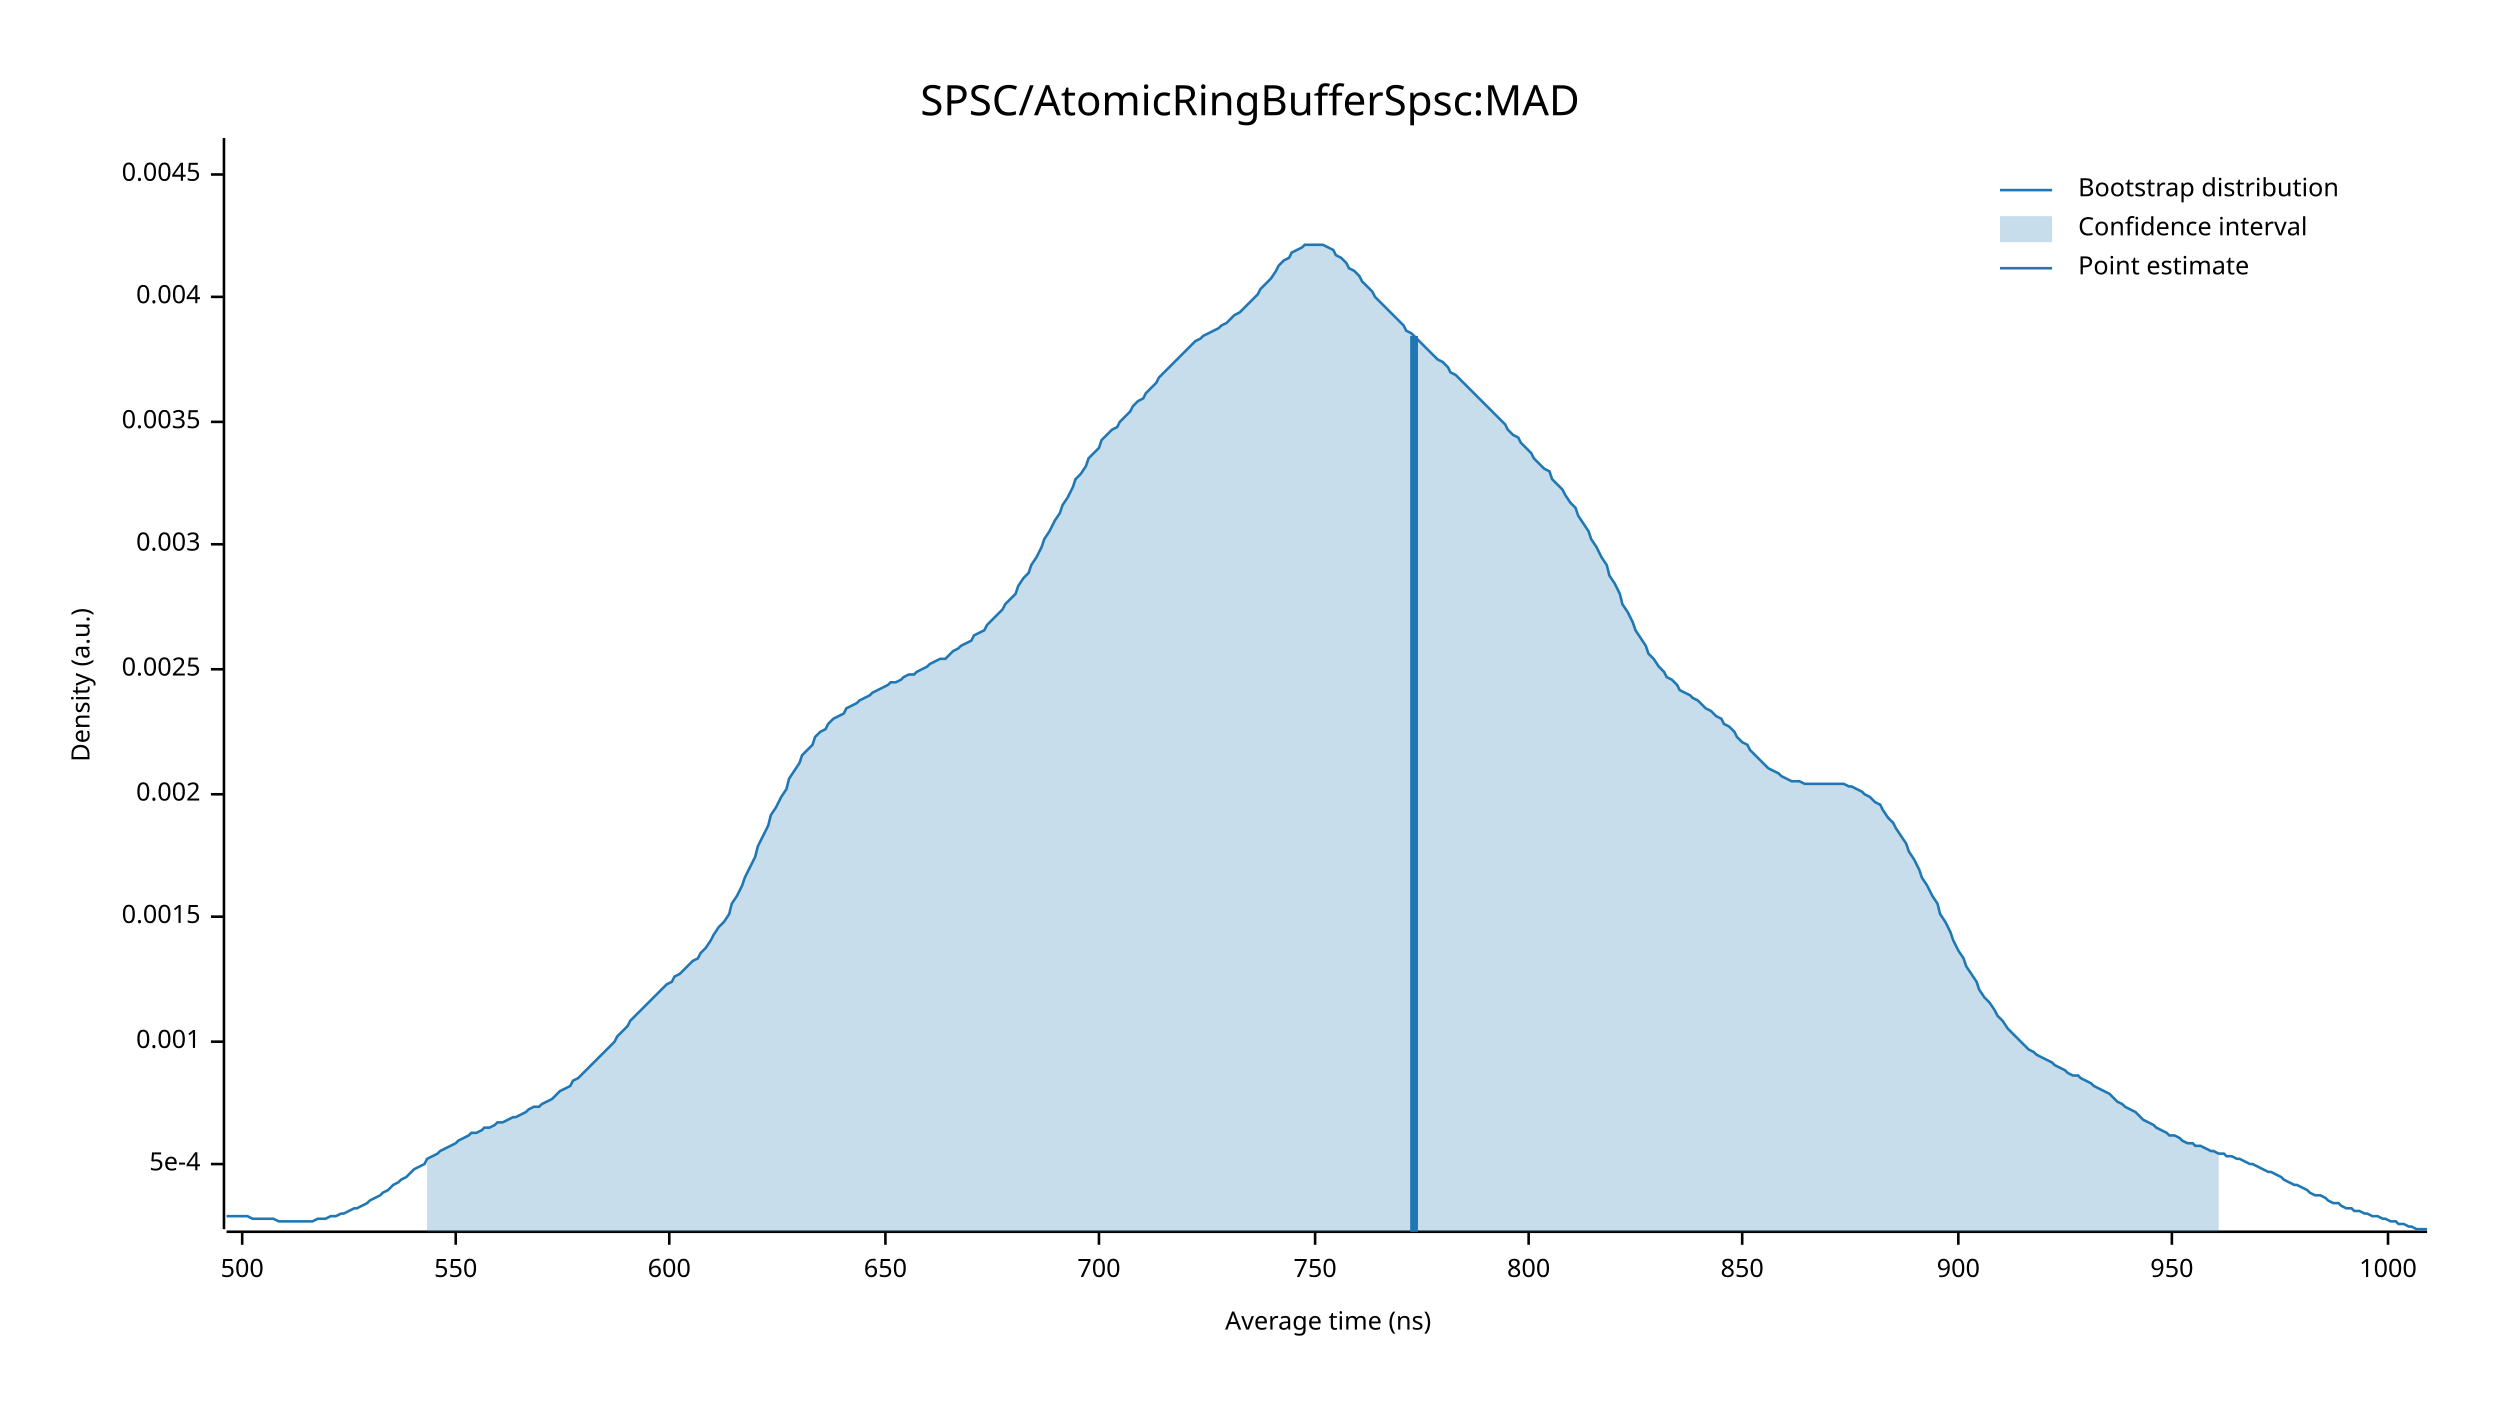
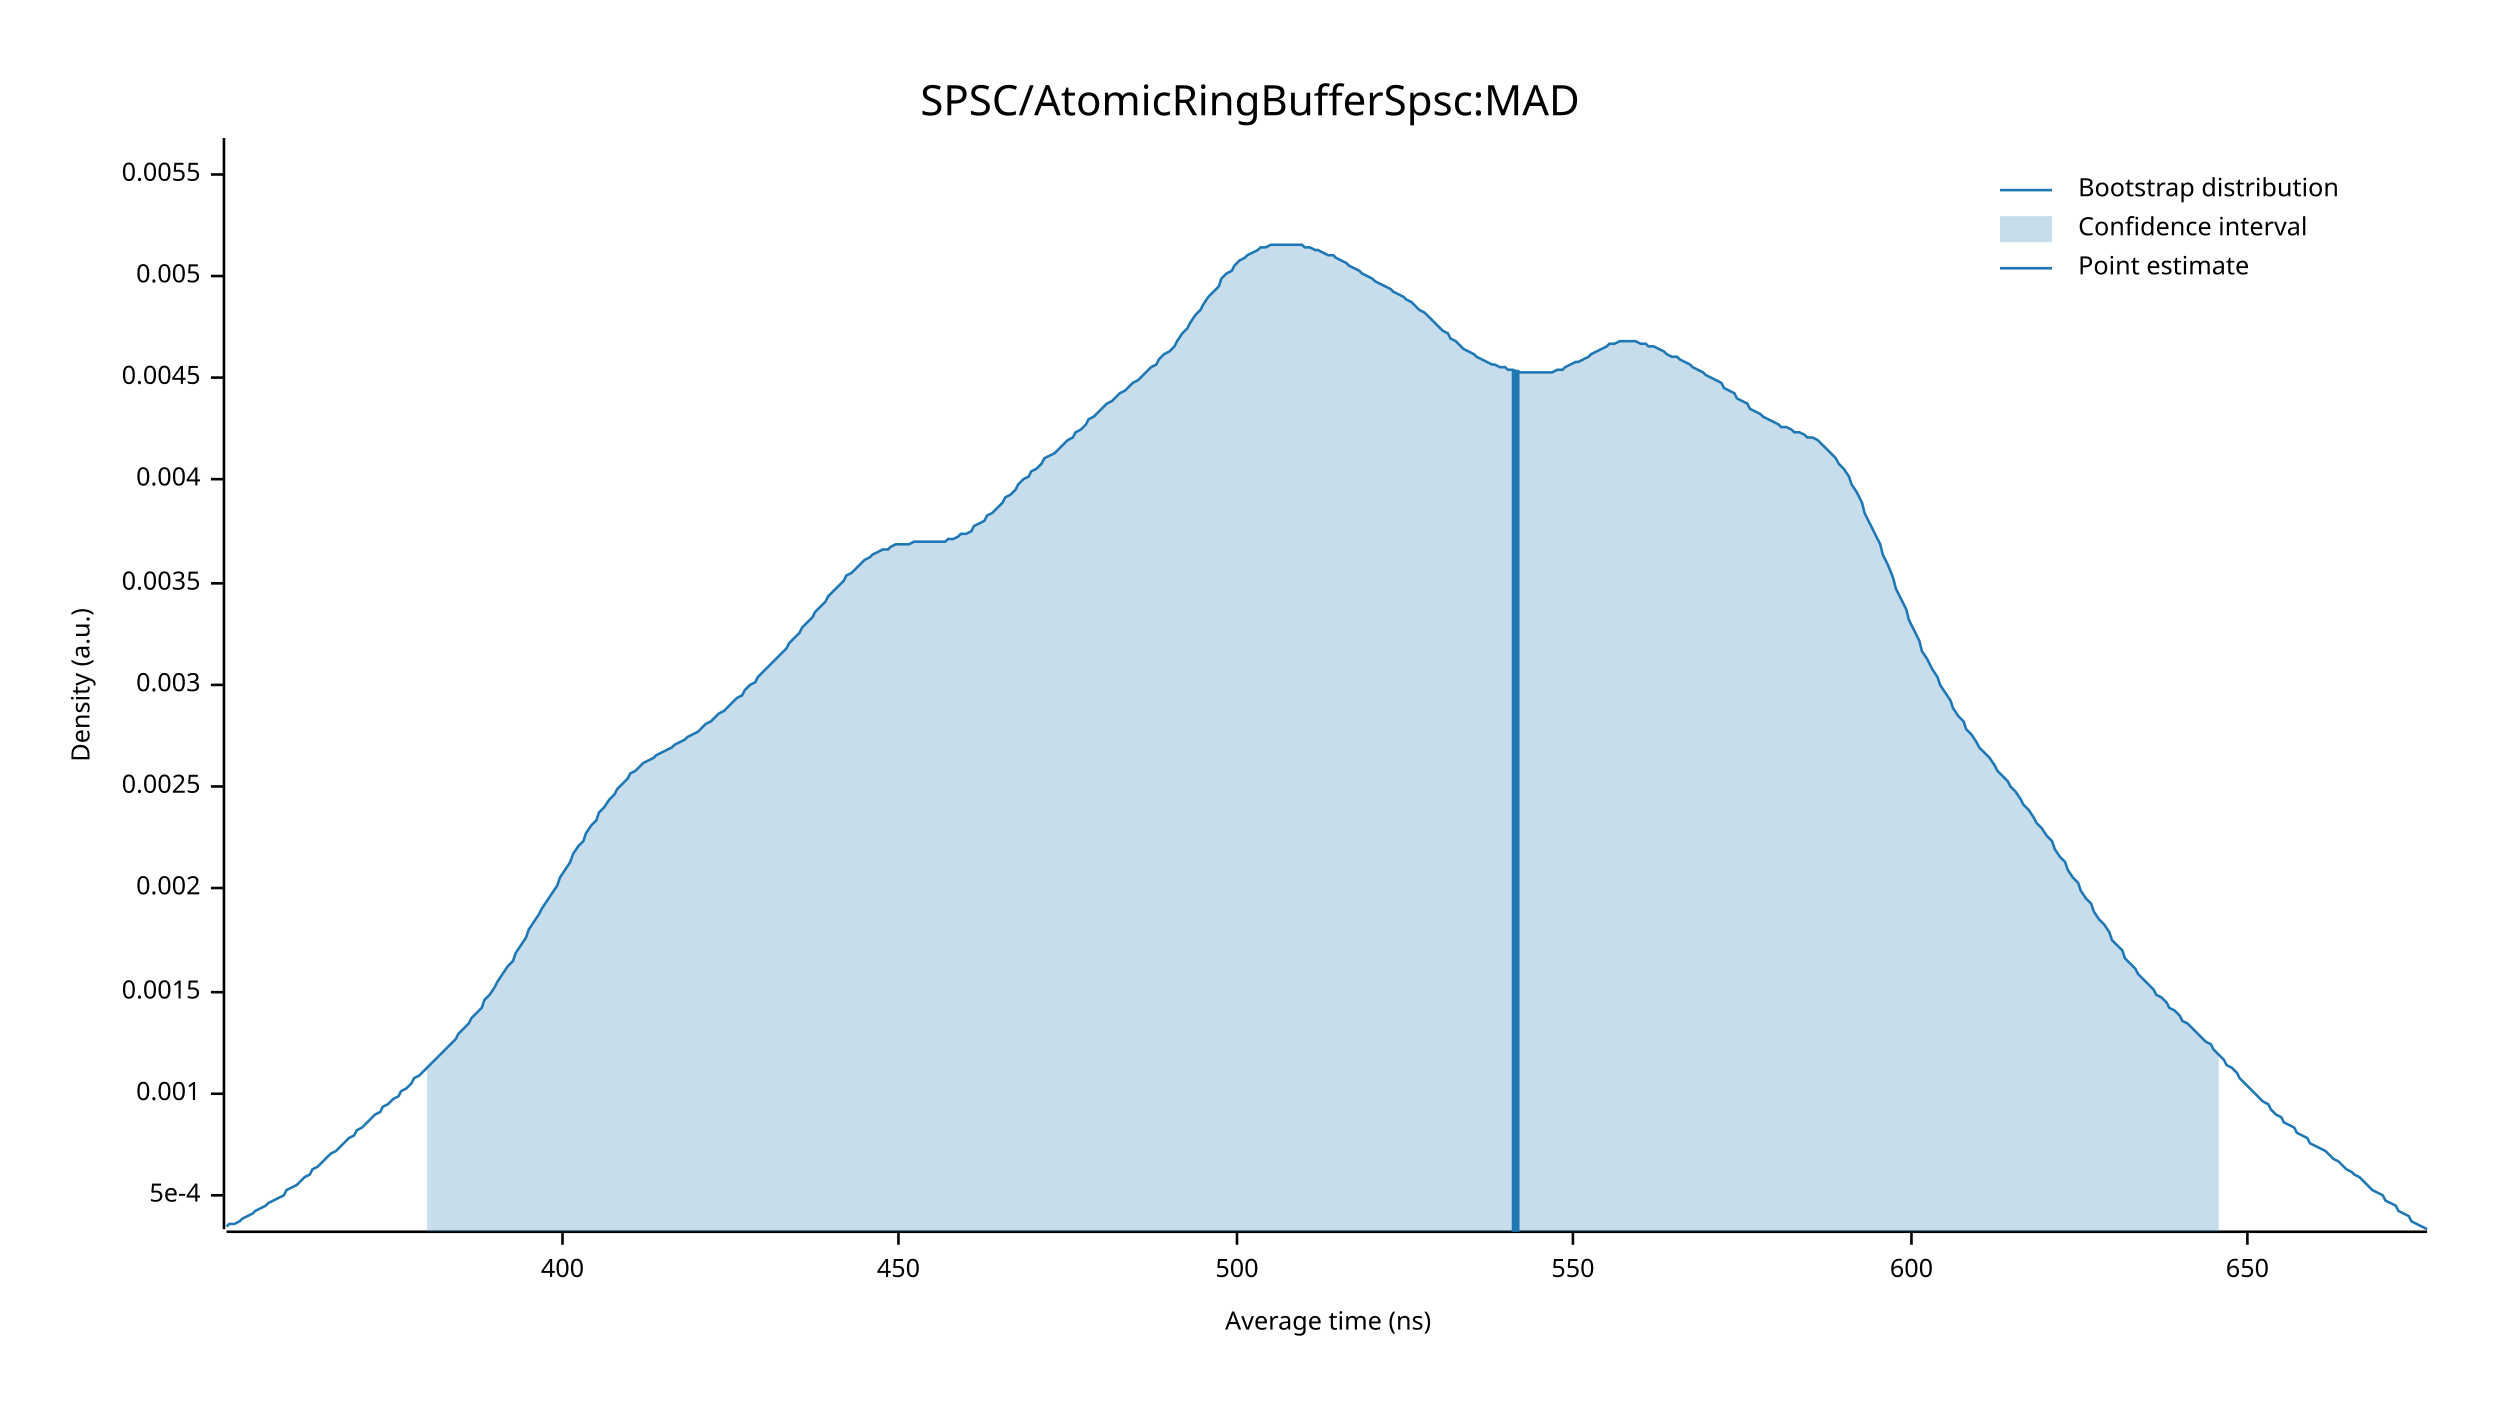
<svg xmlns="http://www.w3.org/2000/svg" width="960" height="540" viewBox="0 0 960 540">
  <text x="480" y="32" dy="0.76em" text-anchor="middle" font-family="sans-serif" font-size="16.129" opacity="1" fill="#000000">
SPSC/AtomicRingBufferSpsc:MAD
</text>
  <text x="27" y="263" dy="0.76em" text-anchor="middle" font-family="sans-serif" font-size="9.677" opacity="1" fill="#000000" transform="rotate(270, 27, 263)">
Density (a.u.)
</text>
  <text x="510" y="513" dy="-0.5ex" text-anchor="middle" font-family="sans-serif" font-size="9.677" opacity="1" fill="#000000">
Average time (ns)
</text>
  <polyline fill="none" opacity="1" stroke="#000000" stroke-width="1" points="86,53 86,472 " />
-   <text x="77" y="447" dy="0.5ex" text-anchor="end" font-family="sans-serif" font-size="9.677" opacity="1" fill="#000000">
+   <text x="77" y="459" dy="0.5ex" text-anchor="end" font-family="sans-serif" font-size="9.677" opacity="1" fill="#000000">
5e-4
</text>
-   <polyline fill="none" opacity="1" stroke="#000000" stroke-width="1" points="81,447 86,447 " />
-   <text x="77" y="400" dy="0.5ex" text-anchor="end" font-family="sans-serif" font-size="9.677" opacity="1" fill="#000000">
+   <polyline fill="none" opacity="1" stroke="#000000" stroke-width="1" points="81,459 86,459 " />
+   <text x="77" y="420" dy="0.5ex" text-anchor="end" font-family="sans-serif" font-size="9.677" opacity="1" fill="#000000">
0.001
</text>
-   <polyline fill="none" opacity="1" stroke="#000000" stroke-width="1" points="81,400 86,400 " />
-   <text x="77" y="352" dy="0.5ex" text-anchor="end" font-family="sans-serif" font-size="9.677" opacity="1" fill="#000000">
+   <polyline fill="none" opacity="1" stroke="#000000" stroke-width="1" points="81,420 86,420 " />
+   <text x="77" y="381" dy="0.5ex" text-anchor="end" font-family="sans-serif" font-size="9.677" opacity="1" fill="#000000">
0.0015
</text>
-   <polyline fill="none" opacity="1" stroke="#000000" stroke-width="1" points="81,352 86,352 " />
-   <text x="77" y="305" dy="0.5ex" text-anchor="end" font-family="sans-serif" font-size="9.677" opacity="1" fill="#000000">
+   <polyline fill="none" opacity="1" stroke="#000000" stroke-width="1" points="81,381 86,381 " />
+   <text x="77" y="341" dy="0.5ex" text-anchor="end" font-family="sans-serif" font-size="9.677" opacity="1" fill="#000000">
0.002
</text>
-   <polyline fill="none" opacity="1" stroke="#000000" stroke-width="1" points="81,305 86,305 " />
-   <text x="77" y="257" dy="0.5ex" text-anchor="end" font-family="sans-serif" font-size="9.677" opacity="1" fill="#000000">
+   <polyline fill="none" opacity="1" stroke="#000000" stroke-width="1" points="81,341 86,341 " />
+   <text x="77" y="302" dy="0.5ex" text-anchor="end" font-family="sans-serif" font-size="9.677" opacity="1" fill="#000000">
0.0025
</text>
-   <polyline fill="none" opacity="1" stroke="#000000" stroke-width="1" points="81,257 86,257 " />
-   <text x="77" y="209" dy="0.5ex" text-anchor="end" font-family="sans-serif" font-size="9.677" opacity="1" fill="#000000">
+   <polyline fill="none" opacity="1" stroke="#000000" stroke-width="1" points="81,302 86,302 " />
+   <text x="77" y="263" dy="0.5ex" text-anchor="end" font-family="sans-serif" font-size="9.677" opacity="1" fill="#000000">
0.003
</text>
-   <polyline fill="none" opacity="1" stroke="#000000" stroke-width="1" points="81,209 86,209 " />
-   <text x="77" y="162" dy="0.5ex" text-anchor="end" font-family="sans-serif" font-size="9.677" opacity="1" fill="#000000">
+   <polyline fill="none" opacity="1" stroke="#000000" stroke-width="1" points="81,263 86,263 " />
+   <text x="77" y="224" dy="0.5ex" text-anchor="end" font-family="sans-serif" font-size="9.677" opacity="1" fill="#000000">
0.0035
</text>
-   <polyline fill="none" opacity="1" stroke="#000000" stroke-width="1" points="81,162 86,162 " />
-   <text x="77" y="114" dy="0.5ex" text-anchor="end" font-family="sans-serif" font-size="9.677" opacity="1" fill="#000000">
+   <polyline fill="none" opacity="1" stroke="#000000" stroke-width="1" points="81,224 86,224 " />
+   <text x="77" y="184" dy="0.5ex" text-anchor="end" font-family="sans-serif" font-size="9.677" opacity="1" fill="#000000">
0.004
</text>
-   <polyline fill="none" opacity="1" stroke="#000000" stroke-width="1" points="81,114 86,114 " />
+   <polyline fill="none" opacity="1" stroke="#000000" stroke-width="1" points="81,184 86,184 " />
+   <text x="77" y="145" dy="0.5ex" text-anchor="end" font-family="sans-serif" font-size="9.677" opacity="1" fill="#000000">
+ 0.0045
+ </text>
+   <polyline fill="none" opacity="1" stroke="#000000" stroke-width="1" points="81,145 86,145 " />
+   <text x="77" y="106" dy="0.5ex" text-anchor="end" font-family="sans-serif" font-size="9.677" opacity="1" fill="#000000">
+ 0.005
+ </text>
+   <polyline fill="none" opacity="1" stroke="#000000" stroke-width="1" points="81,106 86,106 " />
  <text x="77" y="67" dy="0.5ex" text-anchor="end" font-family="sans-serif" font-size="9.677" opacity="1" fill="#000000">
- 0.0045
+ 0.0055
</text>
  <polyline fill="none" opacity="1" stroke="#000000" stroke-width="1" points="81,67 86,67 " />
  <polyline fill="none" opacity="1" stroke="#000000" stroke-width="1" points="87,473 932,473 " />
-   <text x="93" y="483" dy="0.76em" text-anchor="middle" font-family="sans-serif" font-size="9.677" opacity="1" fill="#000000">
+   <text x="216" y="483" dy="0.76em" text-anchor="middle" font-family="sans-serif" font-size="9.677" opacity="1" fill="#000000">
+ 400
+ </text>
+   <polyline fill="none" opacity="1" stroke="#000000" stroke-width="1" points="216,473 216,478 " />
+   <text x="345" y="483" dy="0.76em" text-anchor="middle" font-family="sans-serif" font-size="9.677" opacity="1" fill="#000000">
+ 450
+ </text>
+   <polyline fill="none" opacity="1" stroke="#000000" stroke-width="1" points="345,473 345,478 " />
+   <text x="475" y="483" dy="0.76em" text-anchor="middle" font-family="sans-serif" font-size="9.677" opacity="1" fill="#000000">
500
</text>
-   <polyline fill="none" opacity="1" stroke="#000000" stroke-width="1" points="93,473 93,478 " />
-   <text x="175" y="483" dy="0.76em" text-anchor="middle" font-family="sans-serif" font-size="9.677" opacity="1" fill="#000000">
+   <polyline fill="none" opacity="1" stroke="#000000" stroke-width="1" points="475,473 475,478 " />
+   <text x="604" y="483" dy="0.76em" text-anchor="middle" font-family="sans-serif" font-size="9.677" opacity="1" fill="#000000">
550
</text>
-   <polyline fill="none" opacity="1" stroke="#000000" stroke-width="1" points="175,473 175,478 " />
-   <text x="257" y="483" dy="0.76em" text-anchor="middle" font-family="sans-serif" font-size="9.677" opacity="1" fill="#000000">
+   <polyline fill="none" opacity="1" stroke="#000000" stroke-width="1" points="604,473 604,478 " />
+   <text x="734" y="483" dy="0.76em" text-anchor="middle" font-family="sans-serif" font-size="9.677" opacity="1" fill="#000000">
600
</text>
-   <polyline fill="none" opacity="1" stroke="#000000" stroke-width="1" points="257,473 257,478 " />
-   <text x="340" y="483" dy="0.76em" text-anchor="middle" font-family="sans-serif" font-size="9.677" opacity="1" fill="#000000">
+   <polyline fill="none" opacity="1" stroke="#000000" stroke-width="1" points="734,473 734,478 " />
+   <text x="863" y="483" dy="0.76em" text-anchor="middle" font-family="sans-serif" font-size="9.677" opacity="1" fill="#000000">
650
</text>
-   <polyline fill="none" opacity="1" stroke="#000000" stroke-width="1" points="340,473 340,478 " />
-   <text x="422" y="483" dy="0.76em" text-anchor="middle" font-family="sans-serif" font-size="9.677" opacity="1" fill="#000000">
- 700
- </text>
-   <polyline fill="none" opacity="1" stroke="#000000" stroke-width="1" points="422,473 422,478 " />
-   <text x="505" y="483" dy="0.76em" text-anchor="middle" font-family="sans-serif" font-size="9.677" opacity="1" fill="#000000">
- 750
- </text>
-   <polyline fill="none" opacity="1" stroke="#000000" stroke-width="1" points="505,473 505,478 " />
-   <text x="587" y="483" dy="0.76em" text-anchor="middle" font-family="sans-serif" font-size="9.677" opacity="1" fill="#000000">
- 800
- </text>
-   <polyline fill="none" opacity="1" stroke="#000000" stroke-width="1" points="587,473 587,478 " />
-   <text x="669" y="483" dy="0.76em" text-anchor="middle" font-family="sans-serif" font-size="9.677" opacity="1" fill="#000000">
- 850
- </text>
-   <polyline fill="none" opacity="1" stroke="#000000" stroke-width="1" points="669,473 669,478 " />
-   <text x="752" y="483" dy="0.76em" text-anchor="middle" font-family="sans-serif" font-size="9.677" opacity="1" fill="#000000">
- 900
- </text>
-   <polyline fill="none" opacity="1" stroke="#000000" stroke-width="1" points="752,473 752,478 " />
-   <text x="834" y="483" dy="0.76em" text-anchor="middle" font-family="sans-serif" font-size="9.677" opacity="1" fill="#000000">
- 950
- </text>
-   <polyline fill="none" opacity="1" stroke="#000000" stroke-width="1" points="834,473 834,478 " />
-   <text x="917" y="483" dy="0.76em" text-anchor="middle" font-family="sans-serif" font-size="9.677" opacity="1" fill="#000000">
- 1000
- </text>
-   <polyline fill="none" opacity="1" stroke="#000000" stroke-width="1" points="917,473 917,478 " />
-   <polyline fill="none" opacity="1" stroke="#1F78B4" stroke-width="1" points="87,467 88,467 90,467 92,467 93,467 95,467 97,468 98,468 100,468 102,468 103,468 105,468 107,469 109,469 110,469 112,469 114,469 115,469 117,469 119,469 120,469 122,468 124,468 125,468 127,467 129,467 131,466 132,466 134,465 136,464 137,464 139,463 141,462 142,461 144,460 146,459 147,458 149,457 151,455 153,454 154,453 156,452 158,450 159,449 161,448 163,447 164,445 166,444 168,443 169,442 171,441 173,440 175,439 176,438 178,437 180,436 181,435 183,435 185,434 186,433 188,433 190,432 191,431 193,431 195,430 197,429 198,429 200,428 202,427 203,426 205,425 207,425 208,424 210,423 212,422 214,420 215,419 217,418 219,417 220,415 222,414 224,412 225,411 227,409 229,407 230,406 232,404 234,402 236,400 237,398 239,396 241,394 242,392 244,390 246,388 247,387 249,385 251,383 252,382 254,380 256,378 258,377 259,375 261,374 263,372 264,371 266,369 268,368 269,366 271,364 273,361 274,359 276,356 278,354 280,351 281,347 283,344 285,340 286,337 288,333 290,329 291,325 293,321 295,317 296,313 298,310 300,306 302,303 303,299 305,296 307,293 308,290 310,288 312,286 313,283 315,281 317,280 318,278 320,276 322,275 324,274 325,272 327,271 329,270 330,269 332,268 334,267 335,266 337,265 339,264 341,263 342,262 344,262 346,261 347,260 349,259 351,259 352,258 354,257 356,256 357,255 359,254 361,253 363,253 364,252 366,250 368,249 369,248 371,247 373,246 374,244 376,243 378,242 379,240 381,238 383,236 385,234 386,232 388,230 390,228 391,225 393,222 395,220 396,217 398,214 400,210 401,207 403,204 405,200 407,197 408,194 410,191 412,187 413,184 415,182 417,179 418,176 420,174 422,172 423,169 425,167 427,165 429,164 430,162 432,160 434,158 435,156 437,154 439,153 440,151 442,149 444,147 445,145 447,143 449,141 451,139 452,138 454,136 456,134 457,133 459,131 461,130 462,129 464,128 466,127 468,126 469,125 471,124 473,122 474,121 476,120 478,118 479,117 481,115 483,113 484,111 486,109 488,107 490,104 491,102 493,100 495,99 496,97 498,96 500,95 501,94 503,94 505,94 506,94 508,94 510,95 512,96 513,98 515,99 517,101 518,103 520,104 522,106 523,108 525,110 527,112 528,114 530,116 532,118 534,120 535,121 537,123 539,125 540,127 542,128 544,130 545,131 547,133 549,135 550,136 552,138 554,139 556,141 557,143 559,144 561,146 562,147 564,149 566,151 567,152 569,154 571,156 573,158 574,159 576,161 578,163 579,165 581,167 583,168 584,170 586,172 588,174 589,176 591,178 593,180 595,181 596,184 598,186 600,188 601,190 603,193 605,195 606,198 608,201 610,204 611,207 613,210 615,214 617,217 618,221 620,224 622,228 623,232 625,235 627,239 628,242 630,245 632,248 633,251 635,253 637,256 639,258 640,260 642,261 644,263 645,265 647,266 649,267 650,268 652,269 654,271 655,272 657,273 659,275 661,276 662,278 664,279 666,281 667,283 669,285 671,286 672,288 674,290 676,292 677,293 679,295 681,296 683,297 684,298 686,299 688,300 689,300 691,300 693,301 694,301 696,301 698,301 700,301 701,301 703,301 705,301 706,301 708,301 710,302 711,302 713,303 715,304 716,305 718,306 720,308 722,309 723,311 725,314 727,316 728,318 730,321 732,324 733,327 735,330 737,334 738,337 740,340 742,344 744,347 745,351 747,354 749,358 750,361 752,365 754,368 755,371 757,374 759,377 760,380 762,383 764,385 766,388 767,390 769,392 771,395 772,396 774,398 776,400 777,401 779,403 781,404 782,405 784,406 786,407 788,408 789,409 791,410 793,411 794,412 796,413 798,413 799,414 801,415 803,416 804,417 806,418 808,419 810,420 811,421 813,423 815,424 816,425 818,426 820,427 821,428 823,430 825,431 827,432 828,433 830,434 832,435 833,436 835,436 837,437 838,438 840,439 842,439 843,440 845,440 847,441 849,442 850,442 852,443 854,443 855,444 857,444 859,445 860,445 862,446 864,447 865,447 867,448 869,449 871,450 872,450 874,451 876,452 877,453 879,454 881,455 882,455 884,456 886,457 887,458 889,459 891,459 893,460 894,461 896,462 898,462 899,463 901,464 903,464 904,465 906,465 908,466 909,466 911,467 913,467 915,468 916,468 918,469 920,469 921,470 923,470 925,471 926,471 928,472 930,472 932,472 " />
-   <polygon opacity="0.25" fill="#1F78B4" points="164,445 166,444 168,443 169,442 171,441 173,440 175,439 176,438 178,437 180,436 181,435 183,435 185,434 186,433 188,433 190,432 191,431 193,431 195,430 197,429 198,429 200,428 202,427 203,426 205,425 207,425 208,424 210,423 212,422 214,420 215,419 217,418 219,417 220,415 222,414 224,412 225,411 227,409 229,407 230,406 232,404 234,402 236,400 237,398 239,396 241,394 242,392 244,390 246,388 247,387 249,385 251,383 252,382 254,380 256,378 258,377 259,375 261,374 263,372 264,371 266,369 268,368 269,366 271,364 273,361 274,359 276,356 278,354 280,351 281,347 283,344 285,340 286,337 288,333 290,329 291,325 293,321 295,317 296,313 298,310 300,306 302,303 303,299 305,296 307,293 308,290 310,288 312,286 313,283 315,281 317,280 318,278 320,276 322,275 324,274 325,272 327,271 329,270 330,269 332,268 334,267 335,266 337,265 339,264 341,263 342,262 344,262 346,261 347,260 349,259 351,259 352,258 354,257 356,256 357,255 359,254 361,253 363,253 364,252 366,250 368,249 369,248 371,247 373,246 374,244 376,243 378,242 379,240 381,238 383,236 385,234 386,232 388,230 390,228 391,225 393,222 395,220 396,217 398,214 400,210 401,207 403,204 405,200 407,197 408,194 410,191 412,187 413,184 415,182 417,179 418,176 420,174 422,172 423,169 425,167 427,165 429,164 430,162 432,160 434,158 435,156 437,154 439,153 440,151 442,149 444,147 445,145 447,143 449,141 451,139 452,138 454,136 456,134 457,133 459,131 461,130 462,129 464,128 466,127 468,126 469,125 471,124 473,122 474,121 476,120 478,118 479,117 481,115 483,113 484,111 486,109 488,107 490,104 491,102 493,100 495,99 496,97 498,96 500,95 501,94 503,94 505,94 506,94 508,94 510,95 512,96 513,98 515,99 517,101 518,103 520,104 522,106 523,108 525,110 527,112 528,114 530,116 532,118 534,120 535,121 537,123 539,125 540,127 542,128 544,130 545,131 547,133 549,135 550,136 552,138 554,139 556,141 557,143 559,144 561,146 562,147 564,149 566,151 567,152 569,154 571,156 573,158 574,159 576,161 578,163 579,165 581,167 583,168 584,170 586,172 588,174 589,176 591,178 593,180 595,181 596,184 598,186 600,188 601,190 603,193 605,195 606,198 608,201 610,204 611,207 613,210 615,214 617,217 618,221 620,224 622,228 623,232 625,235 627,239 628,242 630,245 632,248 633,251 635,253 637,256 639,258 640,260 642,261 644,263 645,265 647,266 649,267 650,268 652,269 654,271 655,272 657,273 659,275 661,276 662,278 664,279 666,281 667,283 669,285 671,286 672,288 674,290 676,292 677,293 679,295 681,296 683,297 684,298 686,299 688,300 689,300 691,300 693,301 694,301 696,301 698,301 700,301 701,301 703,301 705,301 706,301 708,301 710,302 711,302 713,303 715,304 716,305 718,306 720,308 722,309 723,311 725,314 727,316 728,318 730,321 732,324 733,327 735,330 737,334 738,337 740,340 742,344 744,347 745,351 747,354 749,358 750,361 752,365 754,368 755,371 757,374 759,377 760,380 762,383 764,385 766,388 767,390 769,392 771,395 772,396 774,398 776,400 777,401 779,403 781,404 782,405 784,406 786,407 788,408 789,409 791,410 793,411 794,412 796,413 798,413 799,414 801,415 803,416 804,417 806,418 808,419 810,420 811,421 813,423 815,424 816,425 818,426 820,427 821,428 823,430 825,431 827,432 828,433 830,434 832,435 833,436 835,436 837,437 838,438 840,439 842,439 843,440 845,440 847,441 849,442 850,442 852,443 852,473 164,473 " />
-   <polyline fill="none" opacity="1" stroke="#1F78B4" stroke-width="3" points="543,473 543,129 " />
+   <polyline fill="none" opacity="1" stroke="#000000" stroke-width="1" points="863,473 863,478 " />
+   <polyline fill="none" opacity="1" stroke="#1F78B4" stroke-width="1" points="87,471 88,470 90,470 92,469 93,468 95,467 97,466 98,465 100,464 102,463 103,462 105,461 107,460 109,459 110,457 112,456 114,455 115,454 117,452 119,451 120,449 122,448 124,446 125,445 127,443 129,442 131,440 132,439 134,437 136,436 137,434 139,433 141,431 142,430 144,428 146,427 147,425 149,424 151,422 153,421 154,419 156,418 158,416 159,414 161,413 163,411 164,410 166,408 168,406 169,405 171,403 173,401 175,399 176,397 178,395 180,393 181,391 183,389 185,387 186,384 188,382 190,379 191,377 193,374 195,371 197,369 198,366 200,363 202,360 203,357 205,354 207,351 208,349 210,346 212,343 214,340 215,337 217,334 219,331 220,328 222,325 224,323 225,320 227,317 229,315 230,312 232,310 234,307 236,305 237,303 239,301 241,299 242,297 244,296 246,294 247,293 249,292 251,291 252,290 254,289 256,288 258,287 259,286 261,285 263,284 264,283 266,282 268,281 269,280 271,278 273,277 274,276 276,274 278,273 280,271 281,270 283,268 285,267 286,265 288,263 290,262 291,260 293,258 295,256 296,255 298,253 300,251 302,249 303,247 305,245 307,243 308,241 310,239 312,237 313,235 315,233 317,231 318,229 320,227 322,225 324,223 325,221 327,220 329,218 330,217 332,215 334,214 335,213 337,212 339,211 341,211 342,210 344,209 346,209 347,209 349,209 351,208 352,208 354,208 356,208 357,208 359,208 361,208 363,208 364,207 366,207 368,206 369,205 371,205 373,204 374,202 376,201 378,200 379,198 381,197 383,195 385,193 386,191 388,190 390,188 391,186 393,184 395,183 396,181 398,180 400,178 401,176 403,175 405,174 407,172 408,171 410,169 412,168 413,166 415,165 417,163 418,161 420,160 422,158 423,157 425,155 427,154 429,152 430,151 432,150 434,148 435,147 437,146 439,144 440,143 442,141 444,140 445,138 447,136 449,135 451,133 452,131 454,128 456,126 457,124 459,121 461,119 462,117 464,114 466,112 468,110 469,107 471,105 473,104 474,102 476,100 478,99 479,98 481,97 483,96 484,95 486,95 488,94 490,94 491,94 493,94 495,94 496,94 498,94 500,94 501,95 503,95 505,96 506,96 508,97 510,98 512,98 513,99 515,100 517,101 518,102 520,103 522,104 523,105 525,106 527,107 528,108 530,109 532,110 534,111 535,112 537,113 539,114 540,115 542,116 544,118 545,119 547,120 549,122 550,123 552,125 554,127 556,128 557,130 559,131 561,133 562,134 564,135 566,136 567,137 569,138 571,139 573,140 574,140 576,141 578,141 579,142 581,142 583,143 584,143 586,143 588,143 589,143 591,143 593,143 595,143 596,143 598,142 600,142 601,141 603,140 605,139 606,139 608,138 610,137 611,136 613,135 615,134 617,133 618,132 620,132 622,131 623,131 625,131 627,131 628,131 630,132 632,132 633,133 635,133 637,134 639,135 640,136 642,137 644,137 645,138 647,139 649,140 650,141 652,142 654,143 655,144 657,145 659,146 661,147 662,149 664,150 666,151 667,153 669,154 671,155 672,157 674,158 676,159 677,160 679,161 681,162 683,163 684,164 686,164 688,165 689,166 691,166 693,167 694,168 696,168 698,169 700,171 701,172 703,174 705,176 706,178 708,180 710,183 711,186 713,189 715,193 716,197 718,201 720,205 722,209 723,213 725,217 727,222 728,226 730,230 732,234 733,238 735,242 737,246 738,250 740,253 742,257 744,260 745,263 747,266 749,269 750,272 752,275 754,277 755,280 757,282 759,285 760,287 762,289 764,291 766,294 767,296 769,298 771,300 772,302 774,304 776,307 777,309 779,311 781,314 782,316 784,318 786,321 788,323 789,326 791,329 793,331 794,334 796,337 798,339 799,342 801,345 803,347 804,350 806,353 808,355 810,358 811,361 813,363 815,365 816,368 818,370 820,372 821,374 823,376 825,378 827,380 828,382 830,383 832,385 833,387 835,388 837,390 838,392 840,393 842,395 843,396 845,398 847,400 849,401 850,403 852,405 854,407 855,409 857,410 859,412 860,414 862,416 864,418 865,419 867,421 869,423 871,424 872,426 874,428 876,429 877,431 879,432 881,433 882,435 884,436 886,437 887,439 889,440 891,441 893,442 894,443 896,445 898,446 899,447 901,449 903,450 904,451 906,452 908,454 909,455 911,457 913,458 915,459 916,461 918,462 920,463 921,465 923,466 925,467 926,469 928,470 930,471 932,472 " />
+   <polygon opacity="0.25" fill="#1F78B4" points="164,410 166,408 168,406 169,405 171,403 173,401 175,399 176,397 178,395 180,393 181,391 183,389 185,387 186,384 188,382 190,379 191,377 193,374 195,371 197,369 198,366 200,363 202,360 203,357 205,354 207,351 208,349 210,346 212,343 214,340 215,337 217,334 219,331 220,328 222,325 224,323 225,320 227,317 229,315 230,312 232,310 234,307 236,305 237,303 239,301 241,299 242,297 244,296 246,294 247,293 249,292 251,291 252,290 254,289 256,288 258,287 259,286 261,285 263,284 264,283 266,282 268,281 269,280 271,278 273,277 274,276 276,274 278,273 280,271 281,270 283,268 285,267 286,265 288,263 290,262 291,260 293,258 295,256 296,255 298,253 300,251 302,249 303,247 305,245 307,243 308,241 310,239 312,237 313,235 315,233 317,231 318,229 320,227 322,225 324,223 325,221 327,220 329,218 330,217 332,215 334,214 335,213 337,212 339,211 341,211 342,210 344,209 346,209 347,209 349,209 351,208 352,208 354,208 356,208 357,208 359,208 361,208 363,208 364,207 366,207 368,206 369,205 371,205 373,204 374,202 376,201 378,200 379,198 381,197 383,195 385,193 386,191 388,190 390,188 391,186 393,184 395,183 396,181 398,180 400,178 401,176 403,175 405,174 407,172 408,171 410,169 412,168 413,166 415,165 417,163 418,161 420,160 422,158 423,157 425,155 427,154 429,152 430,151 432,150 434,148 435,147 437,146 439,144 440,143 442,141 444,140 445,138 447,136 449,135 451,133 452,131 454,128 456,126 457,124 459,121 461,119 462,117 464,114 466,112 468,110 469,107 471,105 473,104 474,102 476,100 478,99 479,98 481,97 483,96 484,95 486,95 488,94 490,94 491,94 493,94 495,94 496,94 498,94 500,94 501,95 503,95 505,96 506,96 508,97 510,98 512,98 513,99 515,100 517,101 518,102 520,103 522,104 523,105 525,106 527,107 528,108 530,109 532,110 534,111 535,112 537,113 539,114 540,115 542,116 544,118 545,119 547,120 549,122 550,123 552,125 554,127 556,128 557,130 559,131 561,133 562,134 564,135 566,136 567,137 569,138 571,139 573,140 574,140 576,141 578,141 579,142 581,142 583,143 584,143 586,143 588,143 589,143 591,143 593,143 595,143 596,143 598,142 600,142 601,141 603,140 605,139 606,139 608,138 610,137 611,136 613,135 615,134 617,133 618,132 620,132 622,131 623,131 625,131 627,131 628,131 630,132 632,132 633,133 635,133 637,134 639,135 640,136 642,137 644,137 645,138 647,139 649,140 650,141 652,142 654,143 655,144 657,145 659,146 661,147 662,149 664,150 666,151 667,153 669,154 671,155 672,157 674,158 676,159 677,160 679,161 681,162 683,163 684,164 686,164 688,165 689,166 691,166 693,167 694,168 696,168 698,169 700,171 701,172 703,174 705,176 706,178 708,180 710,183 711,186 713,189 715,193 716,197 718,201 720,205 722,209 723,213 725,217 727,222 728,226 730,230 732,234 733,238 735,242 737,246 738,250 740,253 742,257 744,260 745,263 747,266 749,269 750,272 752,275 754,277 755,280 757,282 759,285 760,287 762,289 764,291 766,294 767,296 769,298 771,300 772,302 774,304 776,307 777,309 779,311 781,314 782,316 784,318 786,321 788,323 789,326 791,329 793,331 794,334 796,337 798,339 799,342 801,345 803,347 804,350 806,353 808,355 810,358 811,361 813,363 815,365 816,368 818,370 820,372 821,374 823,376 825,378 827,380 828,382 830,383 832,385 833,387 835,388 837,390 838,392 840,393 842,395 843,396 845,398 847,400 849,401 850,403 852,405 852,473 164,473 " />
+   <polyline fill="none" opacity="1" stroke="#1F78B4" stroke-width="3" points="582,473 582,142 " />
  <text x="798" y="68" dy="0.76em" text-anchor="start" font-family="sans-serif" font-size="9.677" opacity="1" fill="#000000">
Bootstrap distribution
</text>
  <text x="798" y="83" dy="0.76em" text-anchor="start" font-family="sans-serif" font-size="9.677" opacity="1" fill="#000000">
Confidence interval
</text>
  <text x="798" y="98" dy="0.76em" text-anchor="start" font-family="sans-serif" font-size="9.677" opacity="1" fill="#000000">
Point estimate
</text>
  <polyline fill="none" opacity="1" stroke="#1F78B4" stroke-width="1" points="768,73 788,73 " />
  <rect x="768" y="83" width="20" height="10" opacity="0.25" fill="#1F78B4" stroke="none" />
  <polyline fill="none" opacity="1" stroke="#1F78B4" stroke-width="1" points="768,103 788,103 " />
</svg>
